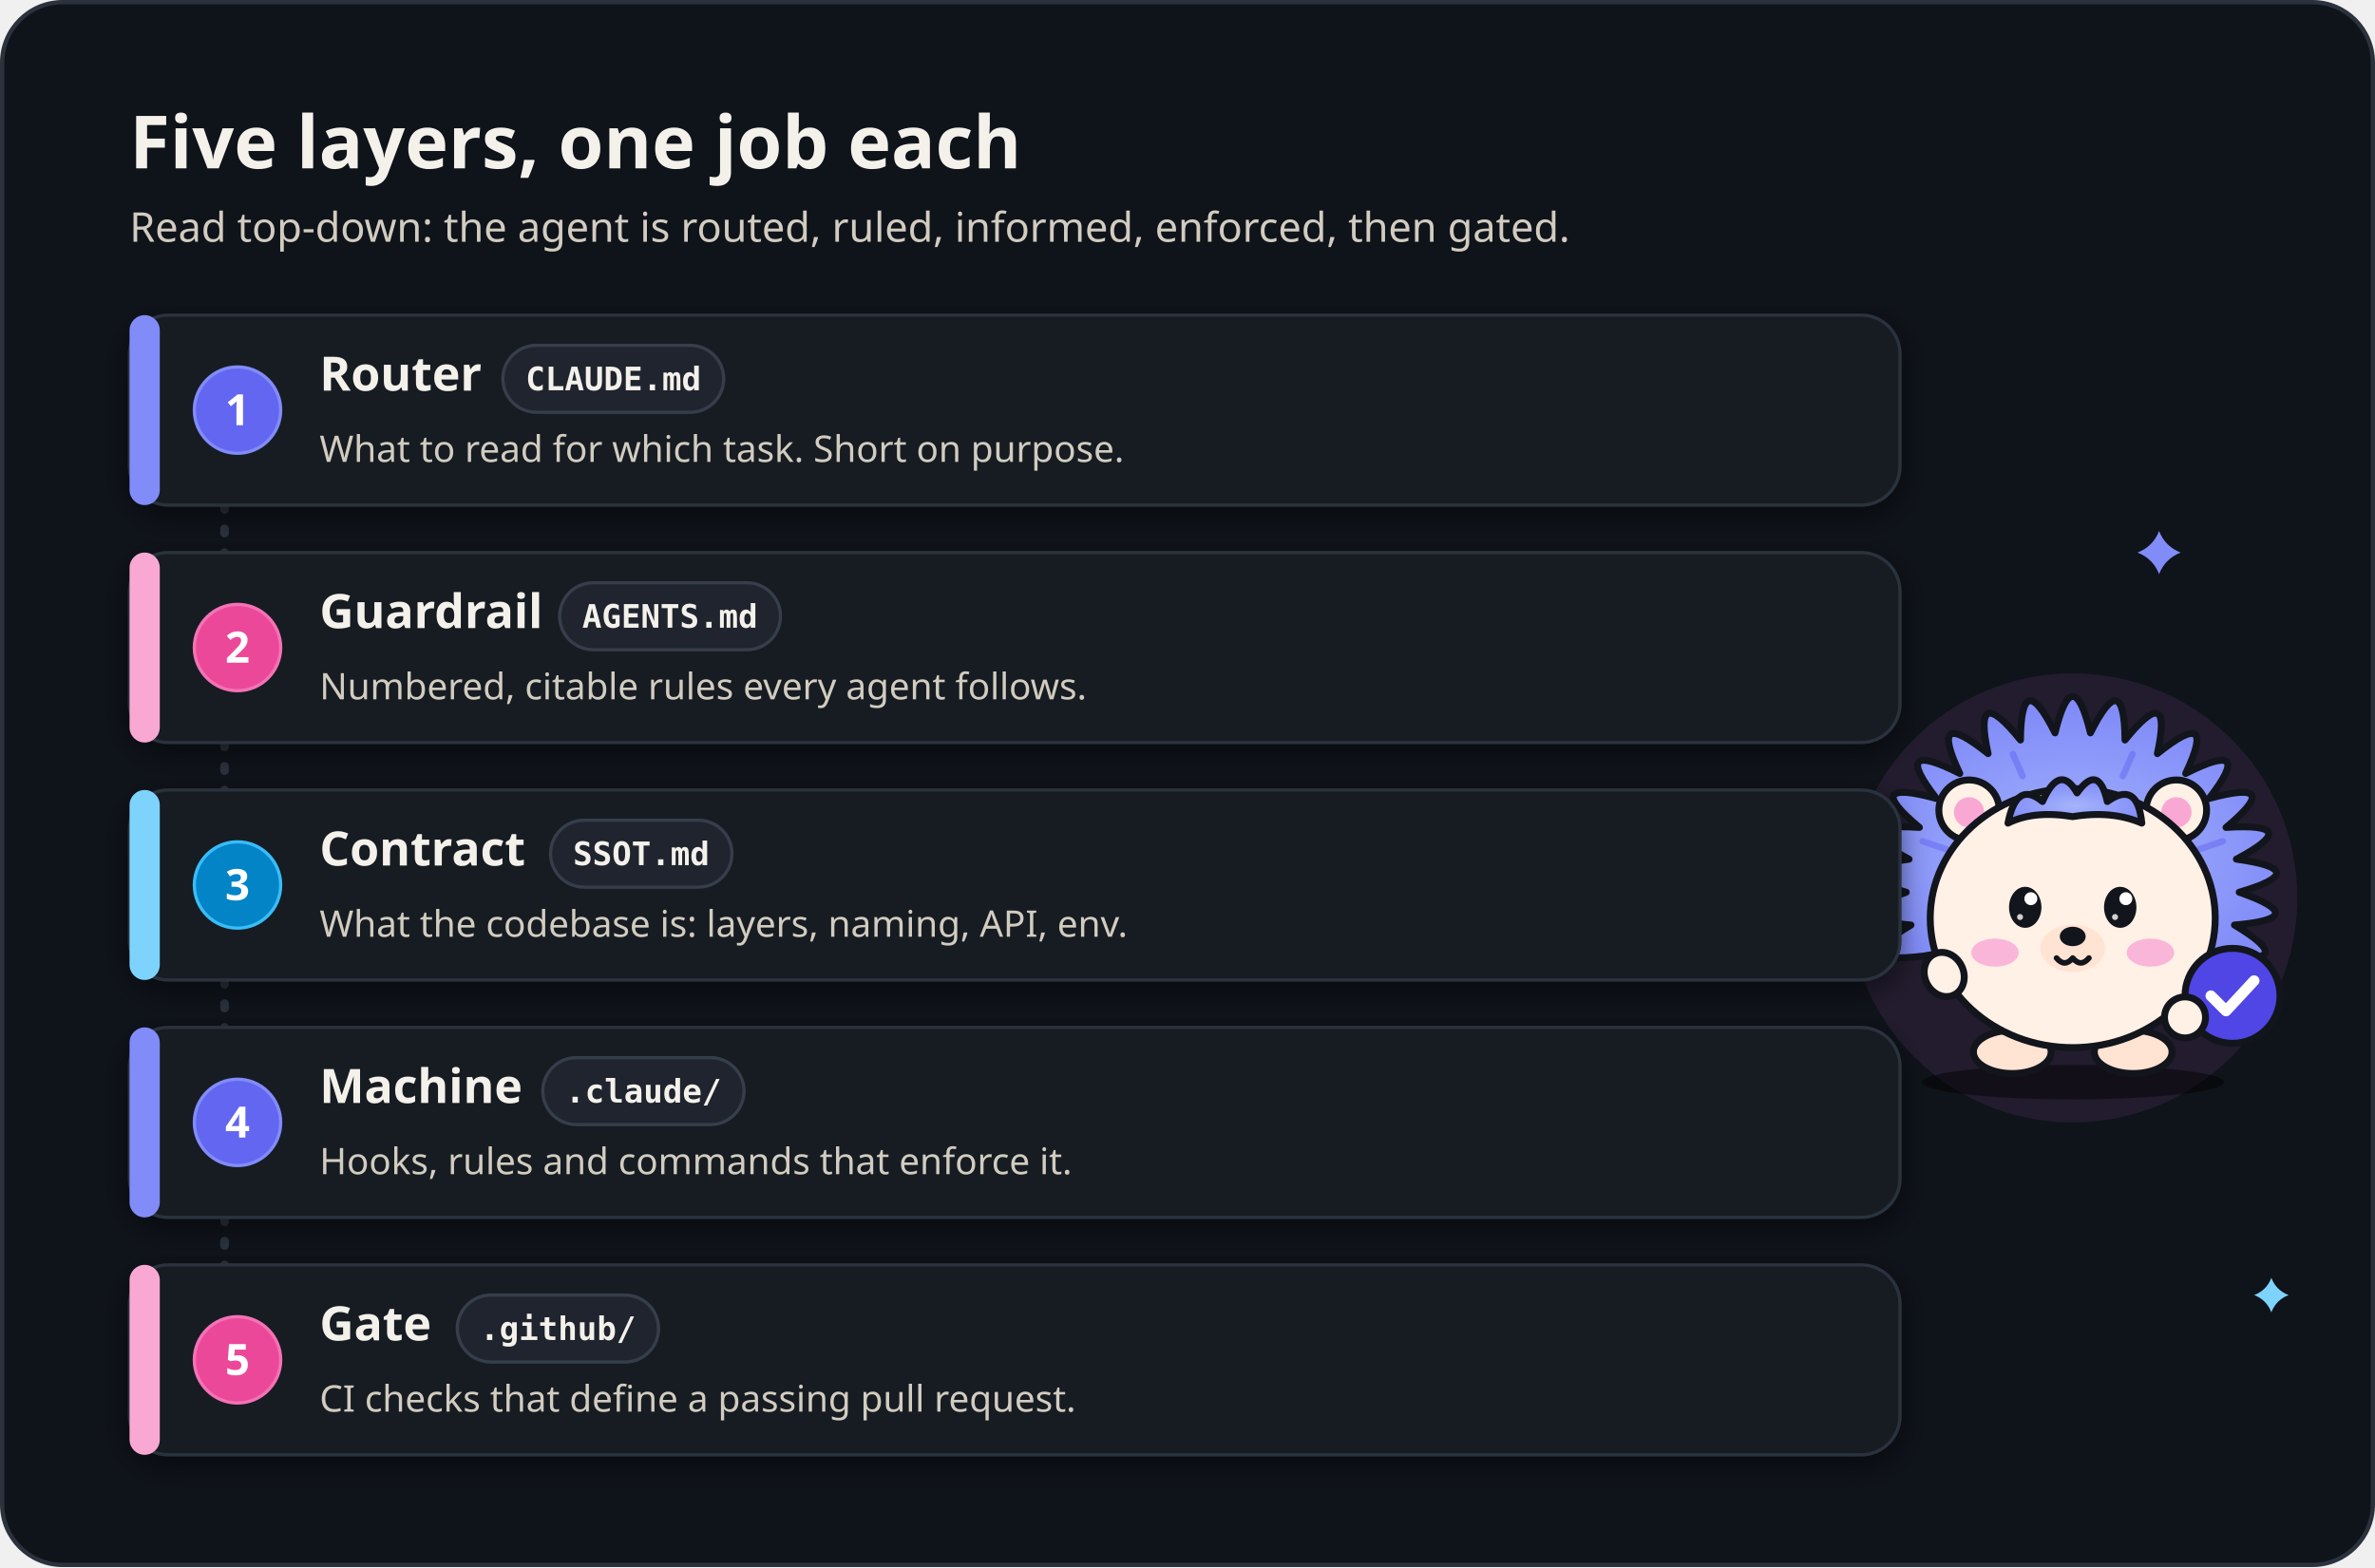
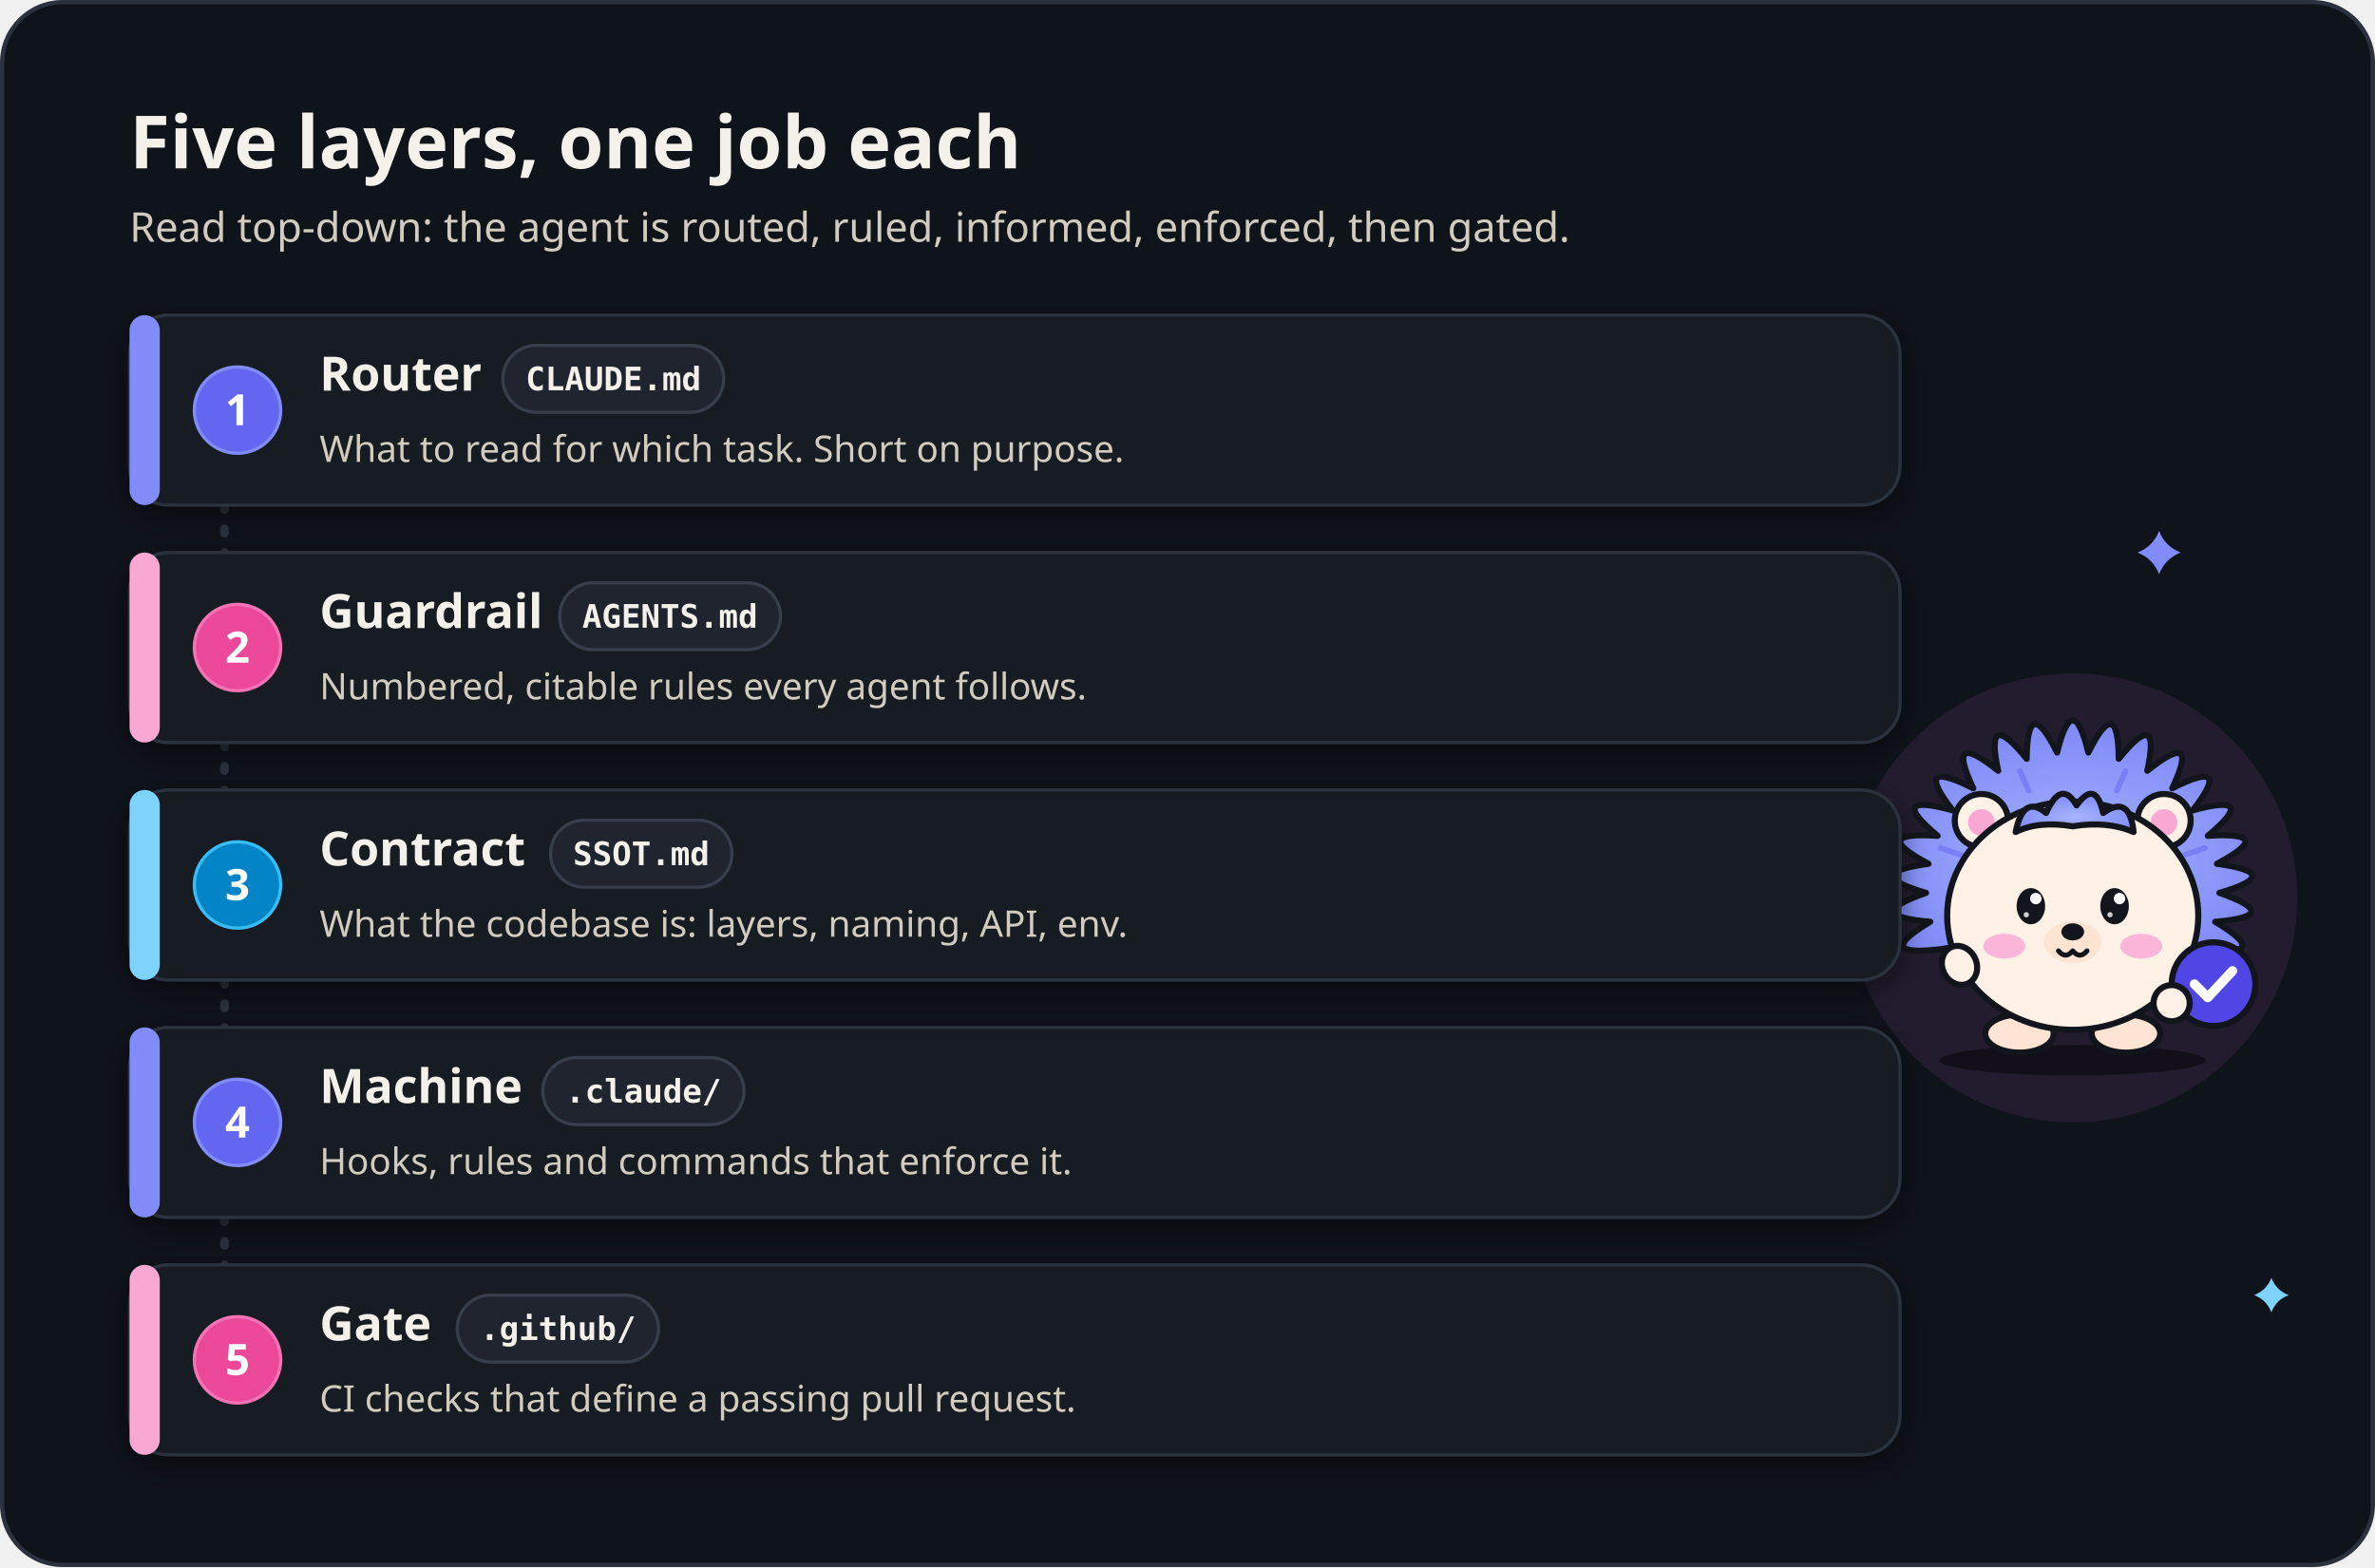
<svg xmlns="http://www.w3.org/2000/svg" viewBox="0 0 1100 726" role="img" aria-labelledby="t d">
  <defs>
    <style>.s{font-family:'Plus Jakarta Sans', system-ui, sans-serif}.m{font-family:ui-monospace, 'SF Mono', Menlo, Consolas, monospace;font-variant-ligatures:none}</style>
    <filter id="sh" x="-10%" y="-10%" width="120%" height="140%">
      <feDropShadow dx="0" dy="4" stdDeviation="6" flood-color="#000000" flood-opacity="0.5" />
    </filter>
  </defs>
  <clipPath id="cc">
    <rect x="1" y="1" width="1098" height="724" rx="28" />
  </clipPath>
  <rect x="1" y="1" width="1098" height="724" rx="28" fill="#0f131a" stroke="#2b323d" stroke-width="2" />
  <text class="s" x="60" y="78" font-size="34" font-weight="800" fill="#f4f1eb">Five layers, one job each</text>
  <text class="s" x="60" y="112" font-size="19" font-weight="500" fill="#d2ccc0">Read top-down: the agent is routed, ruled, informed, enforced, then gated.</text>
  <circle cx="960" cy="416" r="104" fill="#352541" opacity="0.5" />
  <path d="M1000,246Q1002.8,253.2 1010,256Q1002.8,258.8 1000,266Q997.2,258.8 990,256Q997.2,253.2 1000,246Z" fill="#818cf8" opacity="1" />
  <path d="M1052,592Q1054.2,597.8 1060,600Q1054.2,602.2 1052,608Q1049.8,602.2 1044,600Q1049.8,597.8 1052,592Z" fill="#7dd3fc" opacity="1" />
-   <g transform="translate(850 301.35) scale(1.0)">
+   <g transform="translate(863.09 314.99) scale(0.881)">
    <defs>
      <radialGradient id="mg" cx="50%" cy="60%" r="55%">
        <stop offset="0" stop-color="#a5b4fc" />
        <stop offset="1" stop-color="#818cf8" />
      </radialGradient>
    </defs>
    <ellipse cx="110" cy="200" rx="70" ry="8" fill="#000000" opacity="0.45" />
    <path d="M110,130L40.7,141.6Q3.9,145.9 35.1,127.2Q-1.8,124.1 32.9,112Q-2.4,101.7 34.2,96.7Q2,79.6 39,82Q11.3,58.9 46.9,68.6Q25.1,40.5 57.7,57Q42.7,25.3 70.8,47.8Q63.4,13.8 85.8,41.5Q86.1,6.8 101.8,38.2Q110,4.4 118.2,38.2Q133.9,6.8 134.2,41.5Q156.6,13.8 149.2,47.8Q177.3,25.3 162.3,57Q194.9,40.5 173.1,68.6Q208.7,58.9 181,82Q218,79.6 185.8,96.7Q222.4,101.7 187.1,112Q221.8,124.1 184.9,127.2Q216.1,145.9 179.3,141.6Z" fill="url(#mg)" stroke="#12151b" stroke-width="3.2" stroke-linejoin="round" stroke-linecap="round" />
    <path d="M51.7,92.2L40.5,88.4" stroke="#6366f1" stroke-width="3" stroke-linecap="round" opacity=".5" />
    <path d="M65.4,71.7L56.8,64.1" stroke="#6366f1" stroke-width="3" stroke-linecap="round" opacity=".5" />
    <path d="M86.8,58.2L82.3,48" stroke="#6366f1" stroke-width="3" stroke-linecap="round" opacity=".5" />
    <path d="M133.2,58.2L137.7,48" stroke="#6366f1" stroke-width="3" stroke-linecap="round" opacity=".5" />
    <path d="M154.6,71.7L163.2,64.1" stroke="#6366f1" stroke-width="3" stroke-linecap="round" opacity=".5" />
    <path d="M168.3,92.2L179.5,88.4" stroke="#6366f1" stroke-width="3" stroke-linecap="round" opacity=".5" />
    <circle cx="62" cy="74" r="14" fill="#fff1e6" stroke="#12151b" stroke-width="3.2" stroke-linejoin="round" stroke-linecap="round" />
    <circle cx="62" cy="75" r="7" fill="#f9a8d4" />
    <circle cx="158" cy="74" r="14" fill="#fff1e6" stroke="#12151b" stroke-width="3.2" stroke-linejoin="round" stroke-linecap="round" />
    <circle cx="158" cy="75" r="7" fill="#f9a8d4" />
    <ellipse cx="82" cy="186" rx="18" ry="10" fill="#ffe3d3" stroke="#12151b" stroke-width="3.2" stroke-linejoin="round" stroke-linecap="round" />
    <ellipse cx="138" cy="186" rx="18" ry="10" fill="#ffe3d3" stroke="#12151b" stroke-width="3.2" stroke-linejoin="round" stroke-linecap="round" />
    <ellipse cx="110" cy="124" rx="66" ry="60" fill="#fff1e6" stroke="#12151b" stroke-width="3.2" stroke-linejoin="round" stroke-linecap="round" />
    <path d="M80,80Q84,60 96,70Q104,52 112,66Q122,52 126,70Q140,60 142,80Q128,74 110,77Q92,74 80,80Z" fill="url(#mg)" stroke="#12151b" stroke-width="3.2" stroke-linejoin="round" stroke-linecap="round" />
    <ellipse cx="74" cy="140" rx="11" ry="6.5" fill="#f9a8d4" opacity=".8" />
    <ellipse cx="146" cy="140" rx="11" ry="6.5" fill="#f9a8d4" opacity=".8" />
    <ellipse cx="88" cy="119" rx="7.5" ry="9.5" fill="#12151b" />
    <circle cx="90.6" cy="115" r="3" fill="#ffffff" />
    <circle cx="85.6" cy="123.5" r="1.4" fill="#ffffff" opacity=".8" />
    <ellipse cx="132" cy="119" rx="7.5" ry="9.5" fill="#12151b" />
    <circle cx="134.6" cy="115" r="3" fill="#ffffff" />
    <circle cx="129.6" cy="123.5" r="1.4" fill="#ffffff" opacity=".8" />
    <ellipse cx="110" cy="138" rx="15" ry="11" fill="#ffe3d3" />
    <ellipse cx="110" cy="132.5" rx="6" ry="4.5" fill="#12151b" />
    <path d="M102.5,142.5q3.75,4.5 7.5,0q3.75,4.5 7.5,0" fill="none" stroke="#12151b" stroke-width="2.6" stroke-linecap="round" stroke-linejoin="round" />
    <ellipse cx="50" cy="152" rx="9" ry="10.5" fill="#fff1e6" stroke="#12151b" stroke-width="3.2" stroke-linejoin="round" stroke-linecap="round" transform="rotate(-25 46 150)" />
    <circle cx="184" cy="160" r="22" fill="#4f46e5" stroke="#12151b" stroke-width="3.2" stroke-linejoin="round" stroke-linecap="round" />
    <path d="M174,160l7,7l13,-14" fill="none" stroke="#ffffff" stroke-width="5" stroke-linecap="round" stroke-linejoin="round" />
    <circle cx="162" cy="170" r="9.5" fill="#fff1e6" stroke="#12151b" stroke-width="3.2" stroke-linejoin="round" stroke-linecap="round" />
  </g>
  <path d="M104,190V630" stroke="#2b323d" stroke-width="4" stroke-dasharray="2 9" stroke-linecap="round" />
  <rect x="60" y="146" width="820" height="88" rx="18" fill="#171b23" stroke="#2b323d" stroke-width="1.5" filter="url(#sh)" />
  <rect x="60" y="146" width="14" height="88" rx="7" fill="#818cf8" />
  <circle cx="110" cy="190" r="20" fill="#6366f1" stroke="#818cf8" stroke-width="1.5" />
  <text class="s" x="110" y="197" font-size="20" font-weight="800" fill="#ffffff" text-anchor="middle">1</text>
  <text class="s" x="148" y="181" font-size="22" font-weight="800" fill="#f4f1eb">Router</text>
  <rect x="232.9" y="160" width="102.3" height="31" rx="15.5" fill="#1f242e" stroke="#363e4b" stroke-width="1.5" />
  <text class="m" x="284.1" y="180.8" font-size="15" font-weight="600" fill="#f4f1eb" text-anchor="middle">CLAUDE.md</text>
  <text class="s" x="148" y="214" font-size="17" font-weight="500" fill="#d2ccc0">What to read for which task. Short on purpose.</text>
  <rect x="60" y="256" width="820" height="88" rx="18" fill="#171b23" stroke="#2b323d" stroke-width="1.5" filter="url(#sh)" />
  <rect x="60" y="256" width="14" height="88" rx="7" fill="#f9a8d4" />
  <circle cx="110" cy="300" r="20" fill="#ec4899" stroke="#f472b6" stroke-width="1.5" />
  <text class="s" x="110" y="307" font-size="20" font-weight="800" fill="#ffffff" text-anchor="middle">2</text>
  <text class="s" x="148" y="291" font-size="22" font-weight="800" fill="#f4f1eb">Guardrail</text>
  <rect x="259.2" y="270" width="102.3" height="31" rx="15.5" fill="#1f242e" stroke="#363e4b" stroke-width="1.5" />
  <text class="m" x="310.3" y="290.8" font-size="15" font-weight="600" fill="#f4f1eb" text-anchor="middle">AGENTS.md</text>
  <text class="s" x="148" y="324" font-size="17" font-weight="500" fill="#d2ccc0">Numbered, citable rules every agent follows.</text>
  <rect x="60" y="366" width="820" height="88" rx="18" fill="#171b23" stroke="#2b323d" stroke-width="1.5" filter="url(#sh)" />
  <rect x="60" y="366" width="14" height="88" rx="7" fill="#7dd3fc" />
  <circle cx="110" cy="410" r="20" fill="#0284c7" stroke="#38bdf8" stroke-width="1.5" />
  <text class="s" x="110" y="417" font-size="20" font-weight="800" fill="#ffffff" text-anchor="middle">3</text>
  <text class="s" x="148" y="401" font-size="22" font-weight="800" fill="#f4f1eb">Contract</text>
  <rect x="255" y="380" width="84" height="31" rx="15.5" fill="#1f242e" stroke="#363e4b" stroke-width="1.5" />
  <text class="m" x="297.0" y="400.8" font-size="15" font-weight="600" fill="#f4f1eb" text-anchor="middle">SSOT.md</text>
  <text class="s" x="148" y="434" font-size="17" font-weight="500" fill="#d2ccc0">What the codebase is: layers, naming, API, env.</text>
  <rect x="60" y="476" width="820" height="88" rx="18" fill="#171b23" stroke="#2b323d" stroke-width="1.5" filter="url(#sh)" />
  <rect x="60" y="476" width="14" height="88" rx="7" fill="#818cf8" />
  <circle cx="110" cy="520" r="20" fill="#6366f1" stroke="#818cf8" stroke-width="1.5" />
  <text class="s" x="110" y="527" font-size="20" font-weight="800" fill="#ffffff" text-anchor="middle">4</text>
  <text class="s" x="148" y="511" font-size="22" font-weight="800" fill="#f4f1eb">Machine</text>
  <rect x="251.4" y="490" width="93.2" height="31" rx="15.5" fill="#1f242e" stroke="#363e4b" stroke-width="1.5" />
  <text class="m" x="298.0" y="510.8" font-size="15" font-weight="600" fill="#f4f1eb" text-anchor="middle">.claude/</text>
  <text class="s" x="148" y="544" font-size="17" font-weight="500" fill="#d2ccc0">Hooks, rules and commands that enforce it.</text>
  <rect x="60" y="586" width="820" height="88" rx="18" fill="#171b23" stroke="#2b323d" stroke-width="1.5" filter="url(#sh)" />
  <rect x="60" y="586" width="14" height="88" rx="7" fill="#f9a8d4" />
  <circle cx="110" cy="630" r="20" fill="#ec4899" stroke="#f472b6" stroke-width="1.5" />
  <text class="s" x="110" y="637" font-size="20" font-weight="800" fill="#ffffff" text-anchor="middle">5</text>
  <text class="s" x="148" y="621" font-size="22" font-weight="800" fill="#f4f1eb">Gate</text>
  <rect x="211.8" y="600" width="93.2" height="31" rx="15.5" fill="#1f242e" stroke="#363e4b" stroke-width="1.5" />
  <text class="m" x="258.4" y="620.8" font-size="15" font-weight="600" fill="#f4f1eb" text-anchor="middle">.github/</text>
  <text class="s" x="148" y="654" font-size="17" font-weight="500" fill="#d2ccc0">CI checks that define a passing pull request.</text>
</svg>
